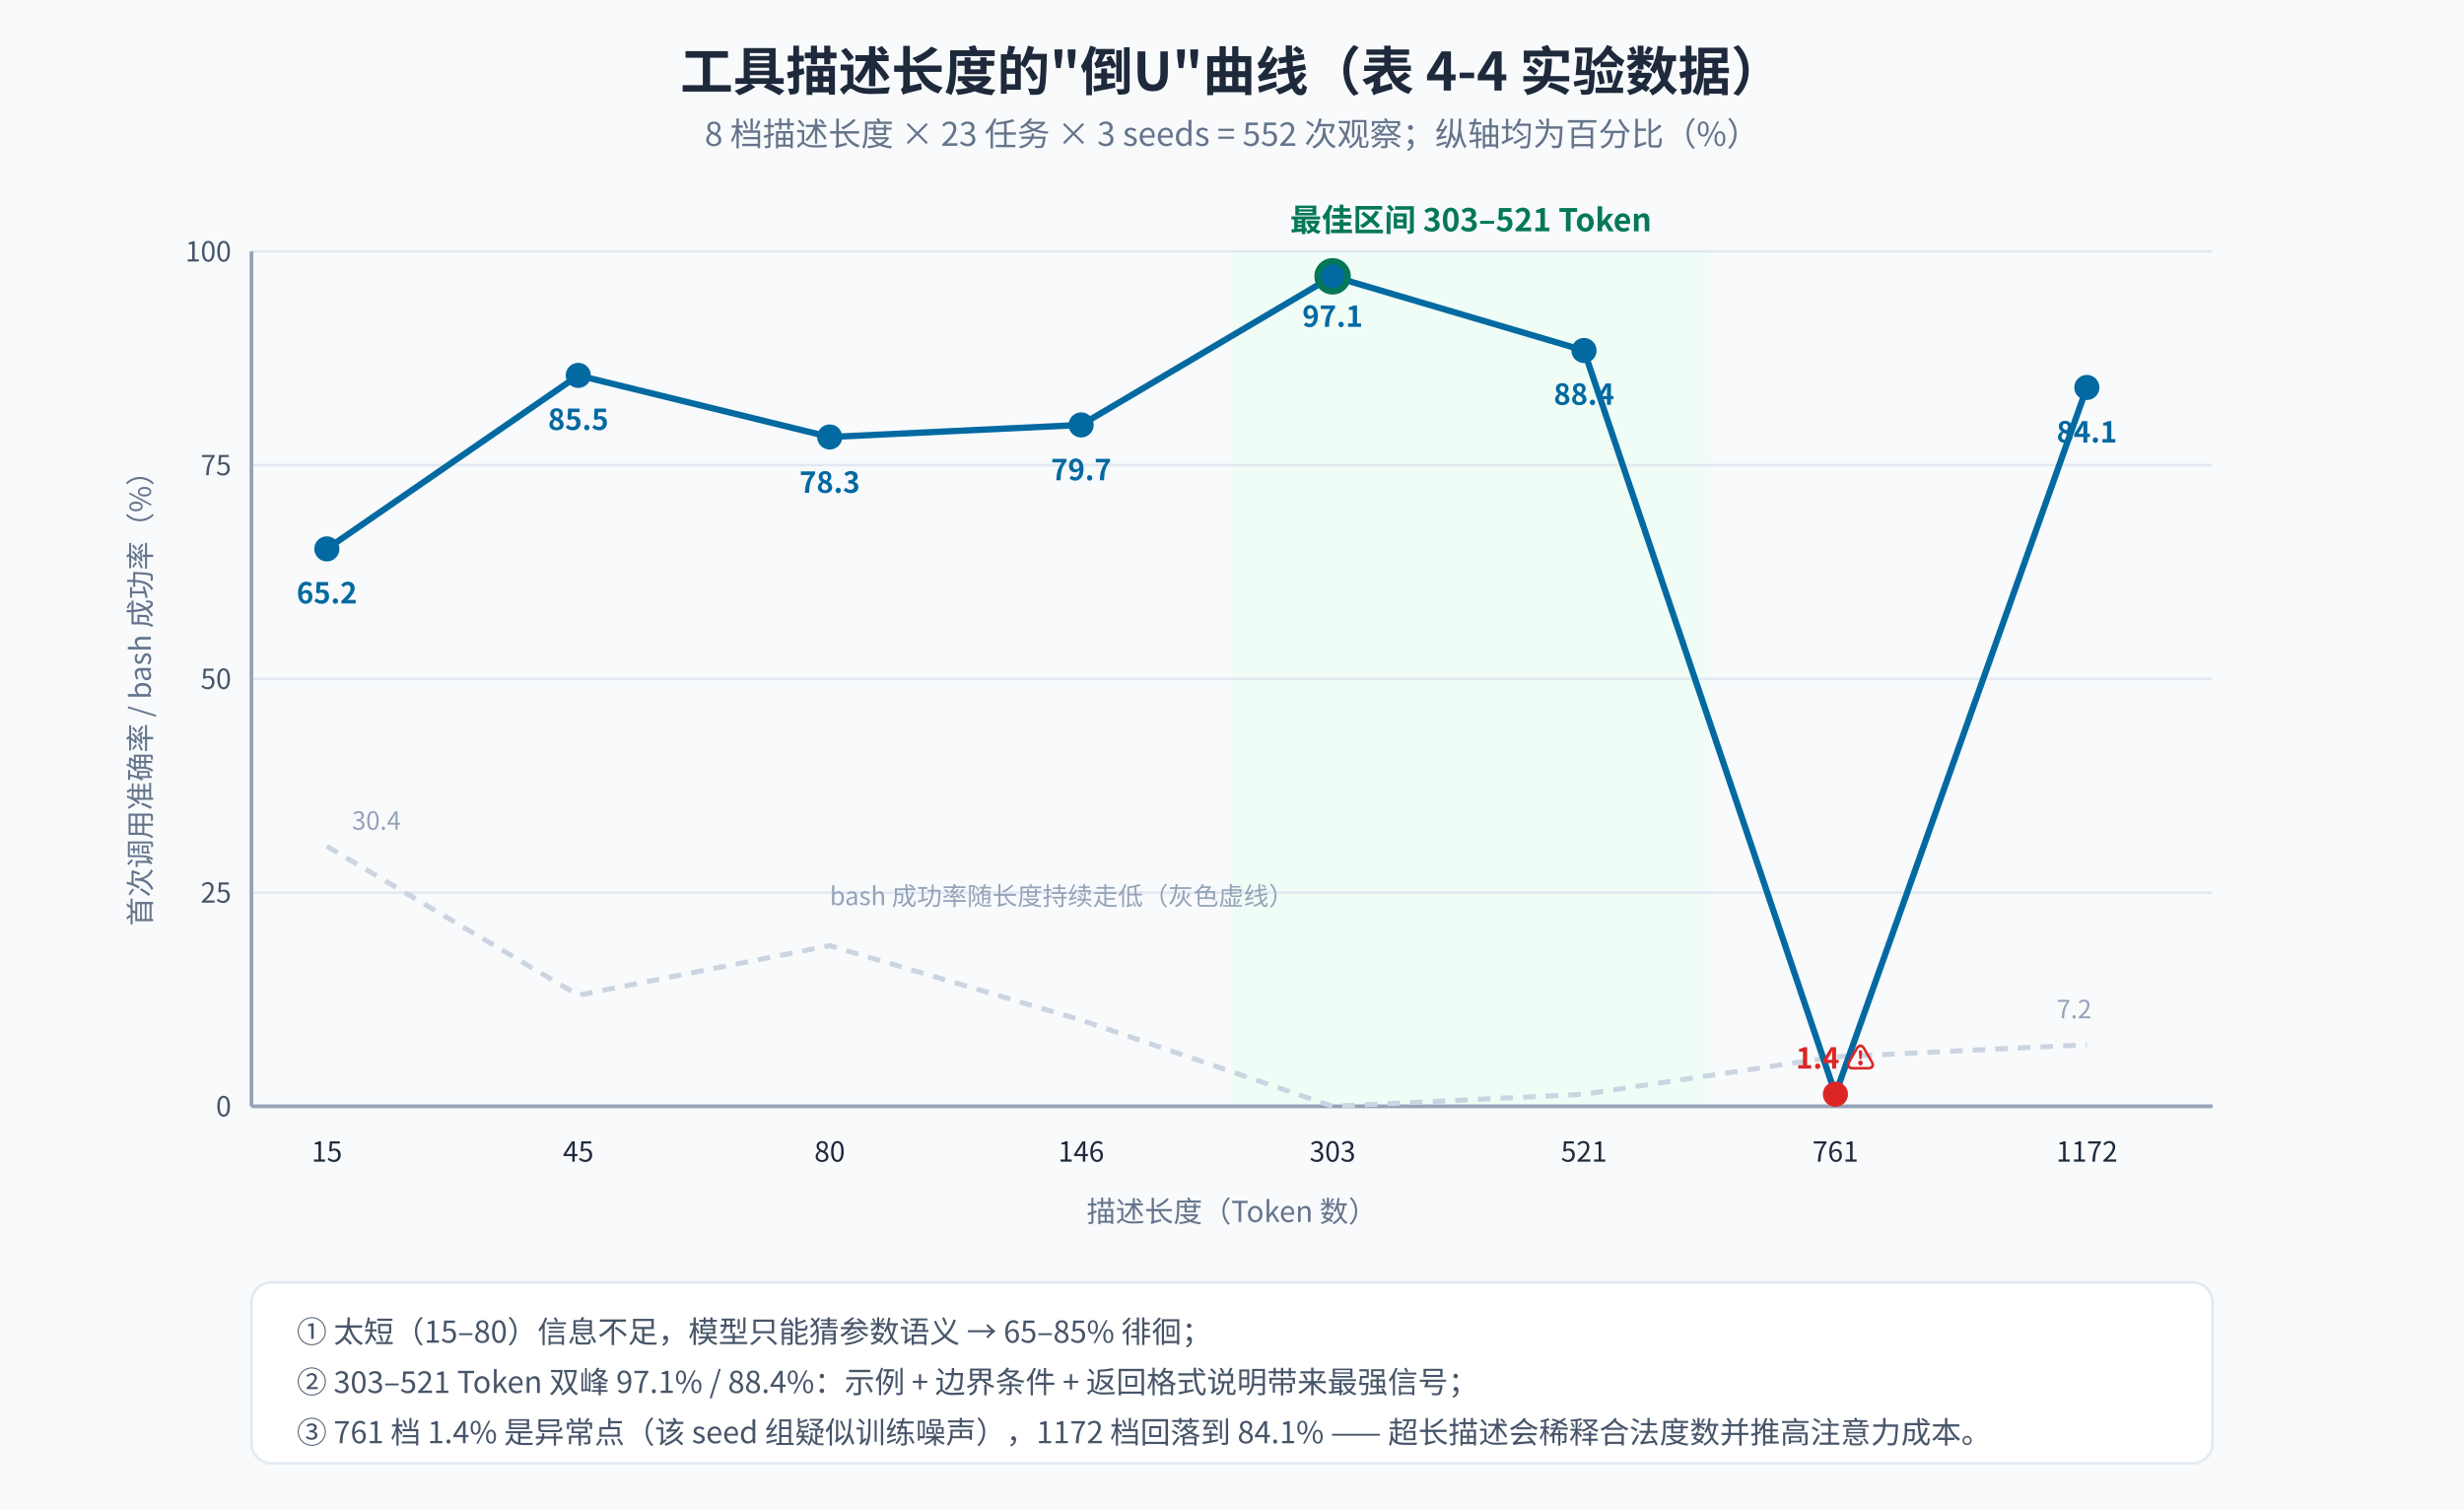
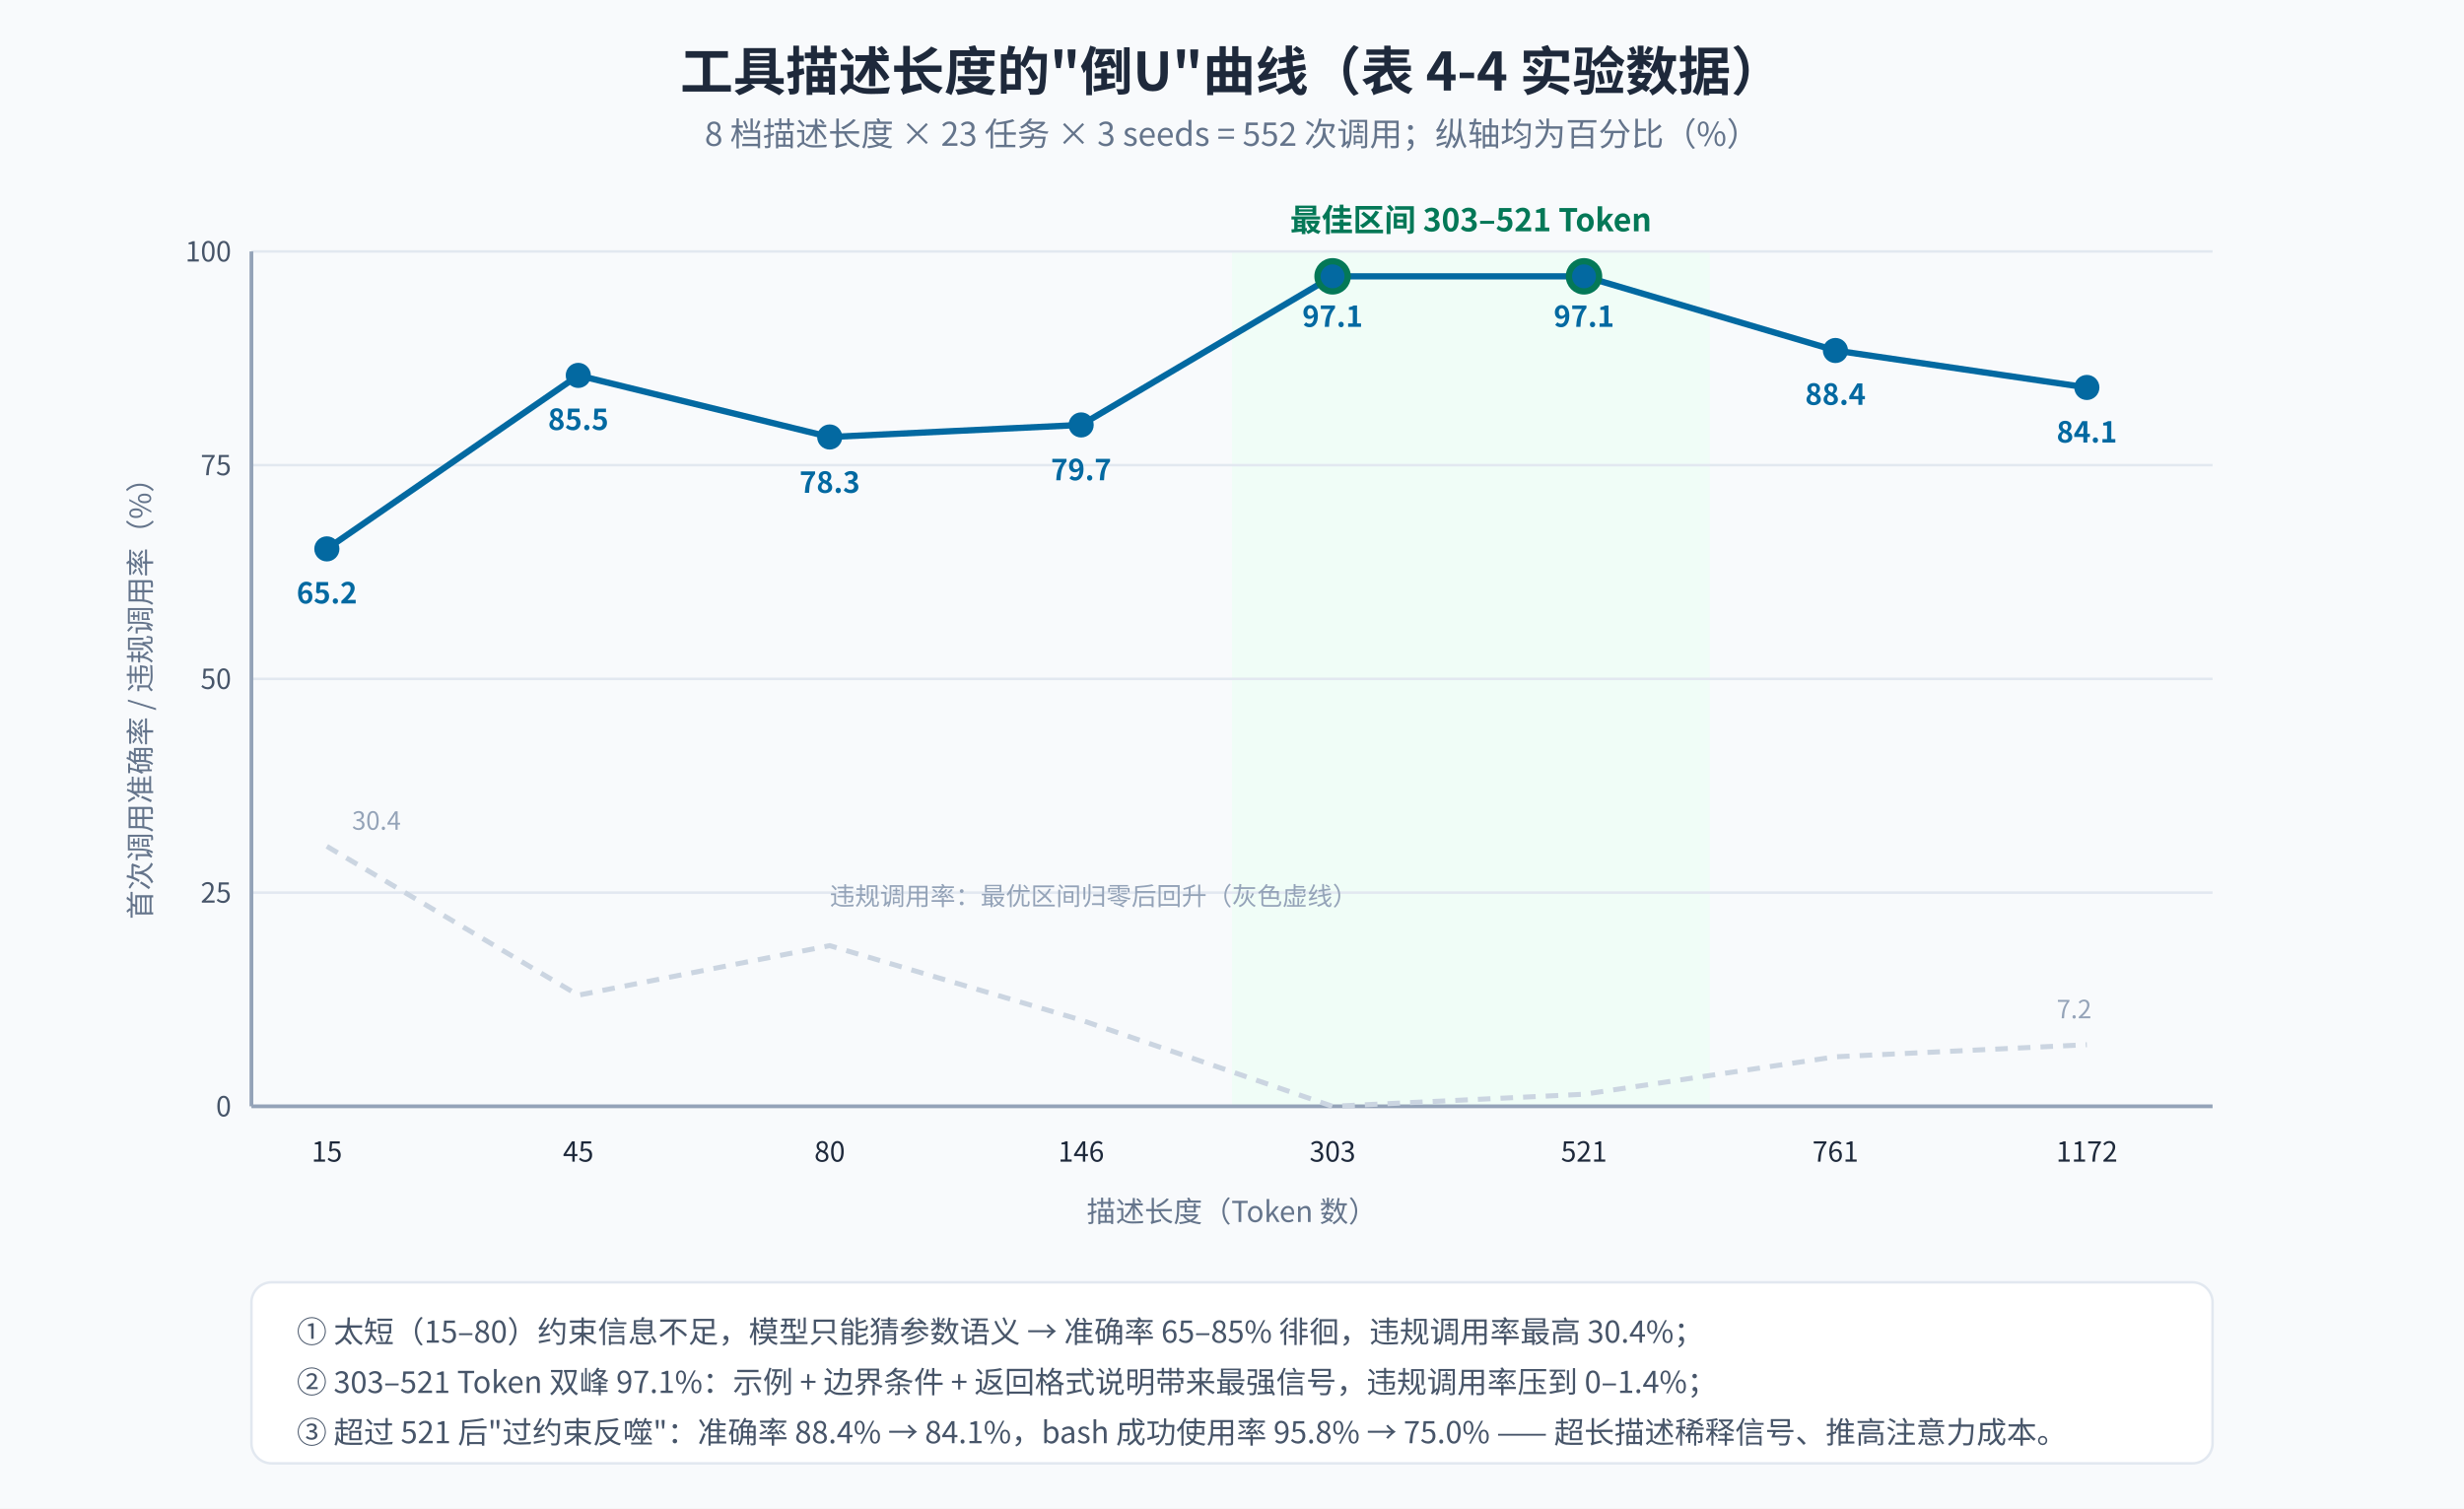
<svg xmlns="http://www.w3.org/2000/svg" width="980" height="600" viewBox="0 0 980 600">
  <style>
    text { font-family: 'Noto Sans CJK SC','WenQuanYi Micro Hei','Microsoft YaHei',sans-serif; fill:#1e293b; }
    .title { font-size: 21px; font-weight: 700; }
    .subtitle { font-size: 13px; fill: #64748b; }
    .axis { font-size: 11.5px; fill: #64748b; }
    .tick { font-size: 11px; fill: #475569; }
    .val { font-size: 11.5px; font-weight: 700; fill: #0369a1; }
    .valb { font-size: 10px; fill: #94a3b8; }
    .note { font-size: 12px; fill: #475569; }
    .warn { font-size: 11.5px; font-weight: 700; fill: #dc2626; }
    .peak { font-size: 12.5px; font-weight: 700; fill: #047857; }
  </style>
  <rect width="980" height="600" fill="#f8fafc" />
  <text x="490" y="36" text-anchor="middle" class="title">工具描述长度的"倒U"曲线（表 4-4 实验数据）</text>
-   <text x="490" y="58" text-anchor="middle" class="subtitle">8 档描述长度 × 23 任务 × 3 seeds = 552 次观察；纵轴均为百分比（%）</text>
+   <text x="490" y="58" text-anchor="middle" class="subtitle">8 档描述长度 × 23 任务 × 3 seeds = 552 次调用；纵轴均为百分比（%）</text>
  <rect x="490" y="100" width="190" height="340" fill="#ecfdf5" opacity="0.7" />
  <text x="585" y="92" text-anchor="middle" class="peak">最佳区间 303–521 Token</text>
  <g stroke="#e2e8f0" stroke-width="1">
    <line x1="100" y1="100" x2="880" y2="100" />
    <line x1="100" y1="185" x2="880" y2="185" />
    <line x1="100" y1="270" x2="880" y2="270" />
    <line x1="100" y1="355" x2="880" y2="355" />
  </g>
  <line x1="100" y1="440" x2="880" y2="440" stroke="#94a3b8" stroke-width="1.5" />
  <line x1="100" y1="100" x2="100" y2="440" stroke="#94a3b8" stroke-width="1.5" />
  <text x="92" y="104" text-anchor="end" class="tick">100</text>
  <text x="92" y="189" text-anchor="end" class="tick">75</text>
  <text x="92" y="274" text-anchor="end" class="tick">50</text>
  <text x="92" y="359" text-anchor="end" class="tick">25</text>
  <text x="92" y="444" text-anchor="end" class="tick">0</text>
-   <text x="60" y="275" text-anchor="middle" transform="rotate(-90 60 275)" class="axis">首次调用准确率 / bash 成功率（%）</text>
+   <text x="60" y="275" text-anchor="middle" transform="rotate(-90 60 275)" class="axis">首次调用准确率 / 违规调用率（%）</text>
  <polyline points="130,336.6 230,395.8 330,376.1 430,405.7 530,440 630,435.2 730,420.3 830,415.5" fill="none" stroke="#cbd5e1" stroke-width="2" stroke-dasharray="5 4" />
  <text x="140" y="330" class="valb">30.4</text>
  <text x="818" y="405" class="valb">7.2</text>
-   <text x="330" y="360" class="valb">bash 成功率随长度持续走低（灰色虚线）</text>
-   <polyline points="130,218.3 230,149.3 330,173.8 430,169.0 530,109.9 630,139.4 730,435.2 830,154.1" fill="none" stroke="#0369a1" stroke-width="2.5" />
+   <text x="330" y="360" class="valb">违规调用率：最优区间归零后回升（灰色虚线）</text>
+   <polyline points="130,218.3 230,149.3 330,173.8 430,169.0 530,109.9 630,109.9 730,139.4 830,154.1" fill="none" stroke="#0369a1" stroke-width="2.5" />
  <g fill="#0369a1">
    <circle cx="130" cy="218.3" r="5" />
    <circle cx="230" cy="149.3" r="5" />
    <circle cx="330" cy="173.8" r="5" />
    <circle cx="430" cy="169.0" r="5" />
    <circle cx="530" cy="109.9" r="6" stroke="#047857" stroke-width="2.5" />
-     <circle cx="630" cy="139.4" r="5" />
-     <circle cx="730" cy="435.2" r="5" fill="#dc2626" />
+     <circle cx="630" cy="109.9" r="6" stroke="#047857" stroke-width="2.5" />
+     <circle cx="730" cy="139.4" r="5" />
    <circle cx="830" cy="154.1" r="5" />
  </g>
  <text x="130" y="240" text-anchor="middle" class="val">65.2</text>
  <text x="230" y="171" text-anchor="middle" class="val">85.5</text>
  <text x="330" y="196" text-anchor="middle" class="val">78.3</text>
  <text x="430" y="191" text-anchor="middle" class="val">79.7</text>
  <text x="530" y="130" text-anchor="middle" class="val" fill="#047857">97.1</text>
-   <text x="630" y="161" text-anchor="middle" class="val" fill="#047857">88.4</text>
-   <text x="730" y="425" text-anchor="middle" class="warn">1.4 ⚠</text>
+   <text x="630" y="130" text-anchor="middle" class="val" fill="#047857">97.1</text>
+   <text x="730" y="161" text-anchor="middle" class="val">88.4</text>
  <text x="830" y="176" text-anchor="middle" class="val">84.1</text>
  <g text-anchor="middle" class="tick">
    <text x="130" y="462">15</text>
    <text x="230" y="462">45</text>
    <text x="330" y="462">80</text>
    <text x="430" y="462">146</text>
    <text x="530" y="462">303</text>
    <text x="630" y="462">521</text>
    <text x="730" y="462">761</text>
    <text x="830" y="462">1172</text>
  </g>
  <text x="490" y="486" text-anchor="middle" class="axis">描述长度（Token 数）</text>
  <rect x="100" y="510" width="780" height="72" rx="8" fill="#ffffff" stroke="#e2e8f0" />
-   <text x="118" y="534" class="note">① 太短（15–80）信息不足，模型只能猜参数语义 → 65–85% 徘徊；</text>
-   <text x="118" y="554" class="note">② 303–521 Token 双峰 97.1% / 88.4%：示例 + 边界条件 + 返回格式说明带来最强信号；</text>
-   <text x="118" y="574" class="note">③ 761 档 1.4% 是异常点（该 seed 组疑似训练噪声），1172 档回落到 84.1% —— 超长描述会稀释合法度数并推高注意力成本。</text>
+   <text x="118" y="534" class="note">① 太短（15–80）约束信息不足，模型只能猜参数语义 → 准确率 65–85% 徘徊，违规调用率最高 30.4%；</text>
+   <text x="118" y="554" class="note">② 303–521 Token 双峰 97.1%：示例 + 边界条件 + 返回格式说明带来最强信号，违规调用率压到 0–1.4%；</text>
+   <text x="118" y="574" class="note">③ 超过 521 后"过约束反噬"：准确率 88.4% → 84.1%，bash 成功使用率 95.8% → 75.0% —— 超长描述稀释信号、推高注意力成本。</text>
</svg>
